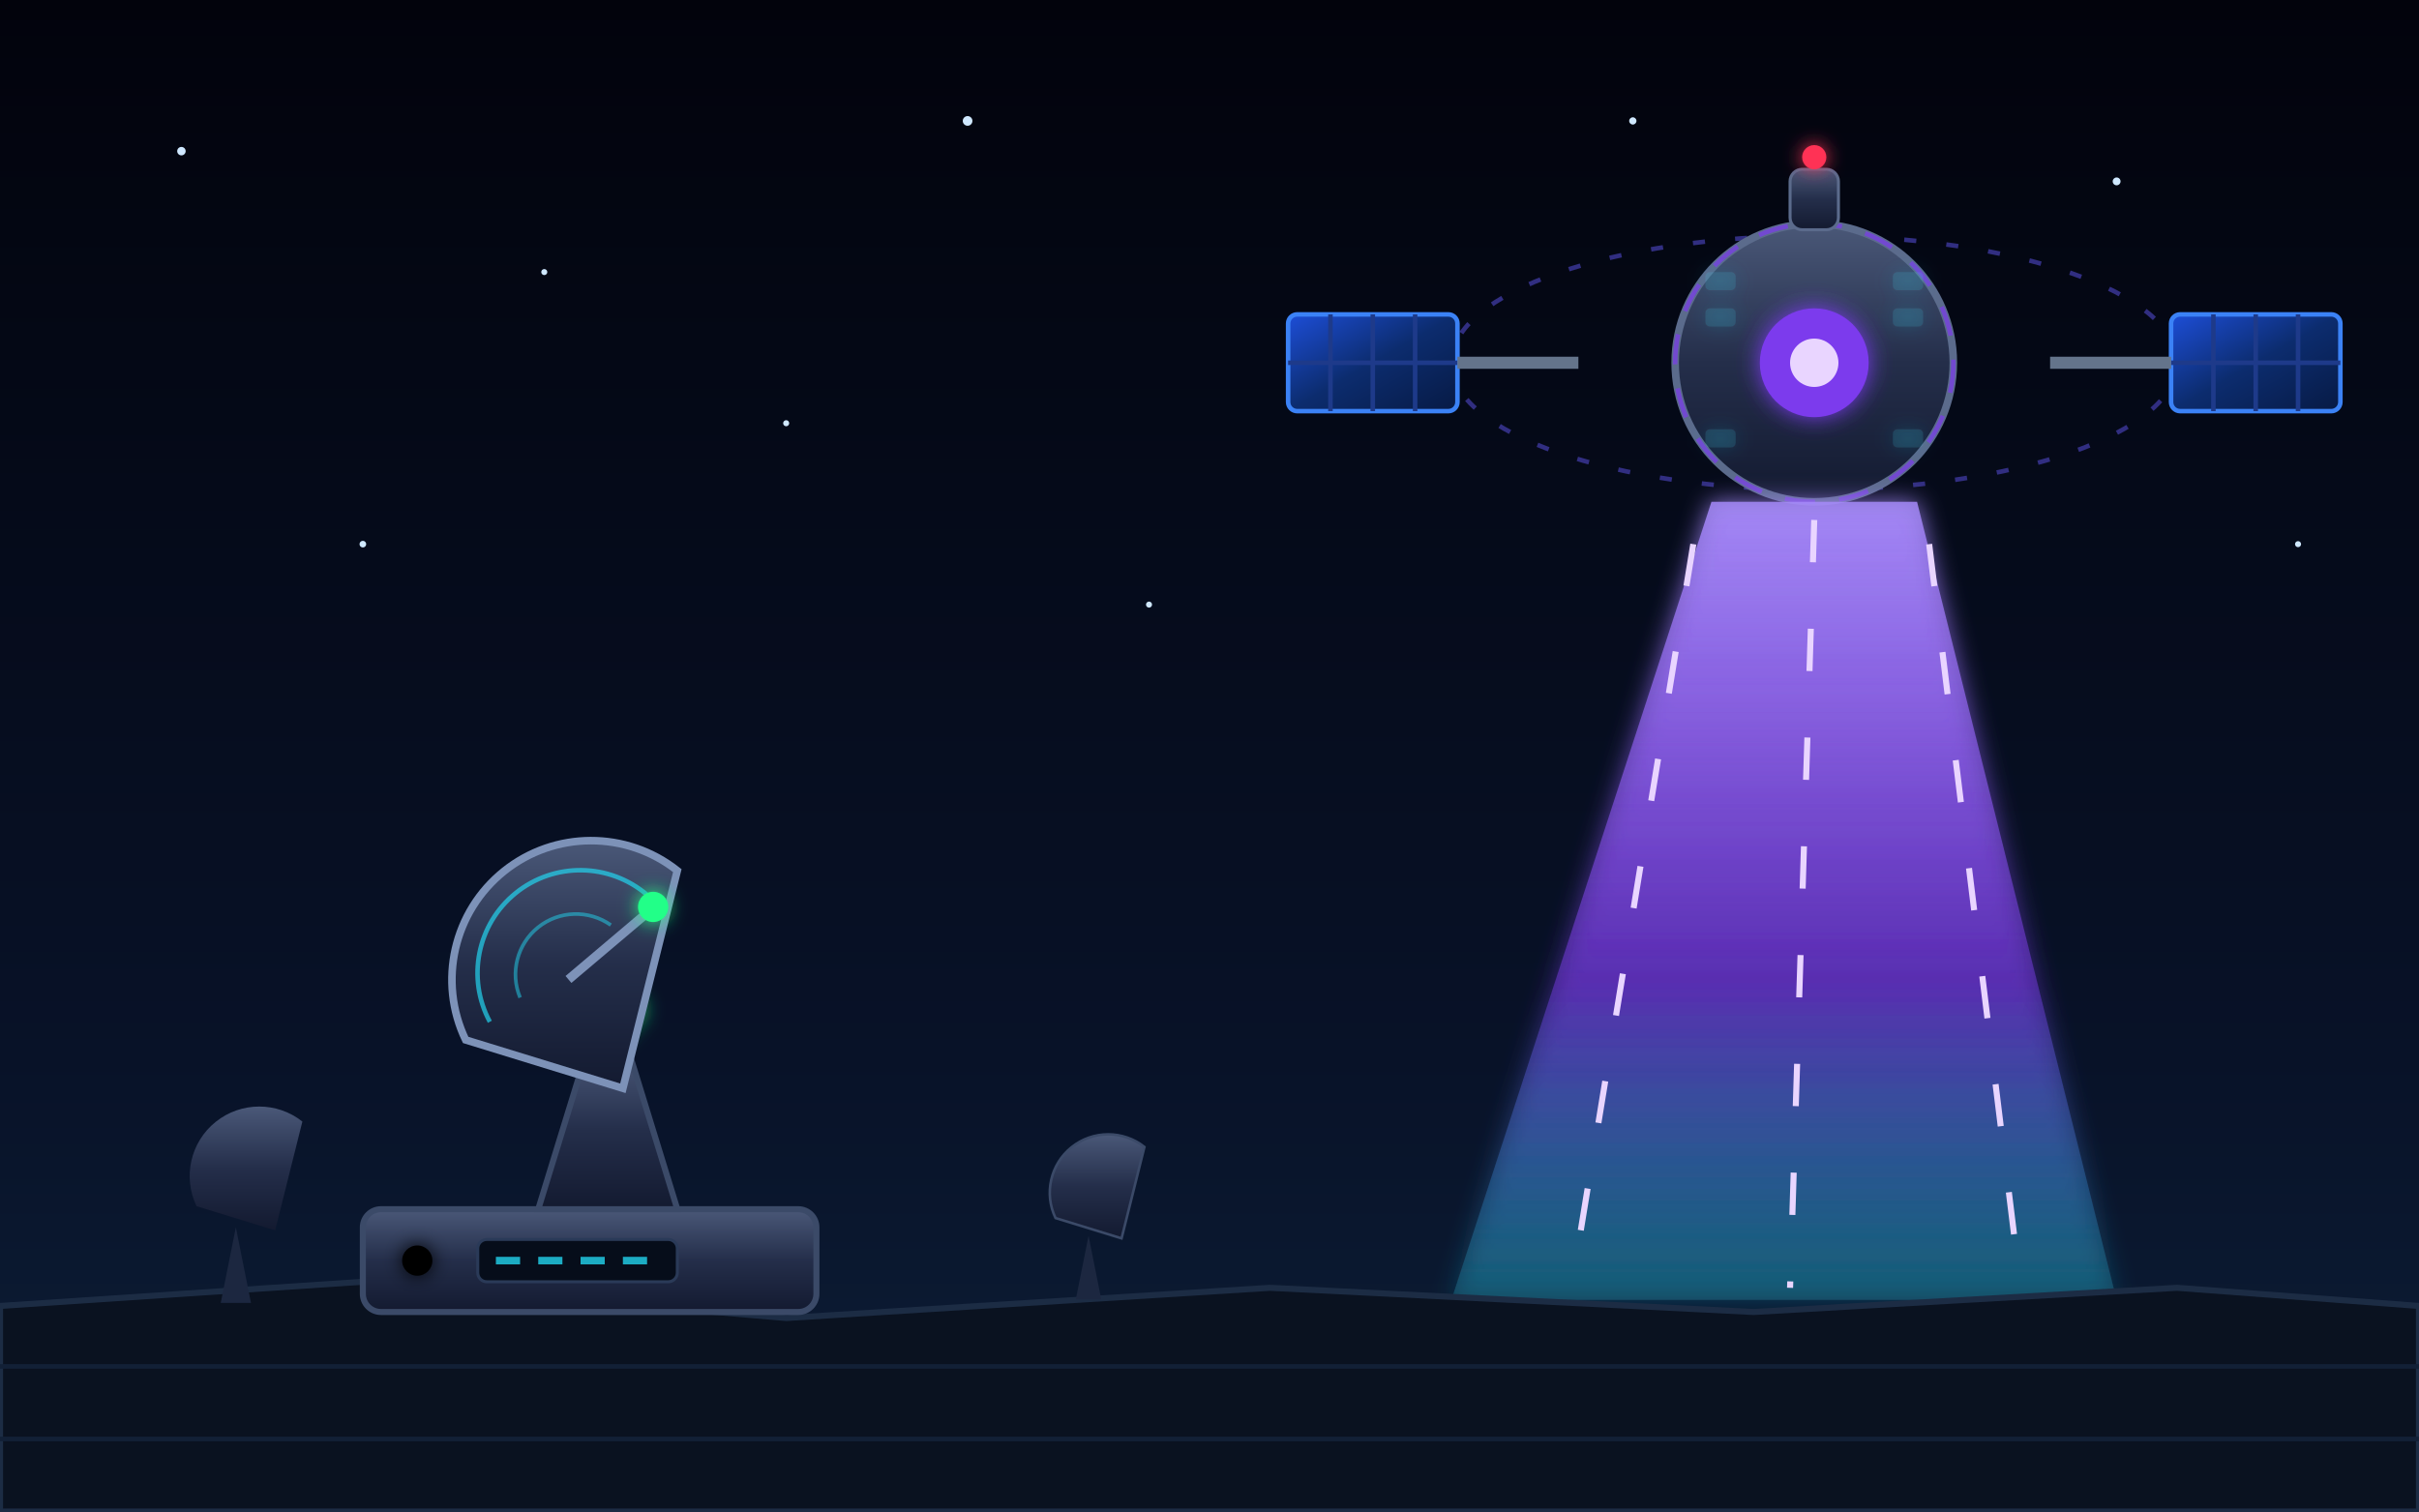
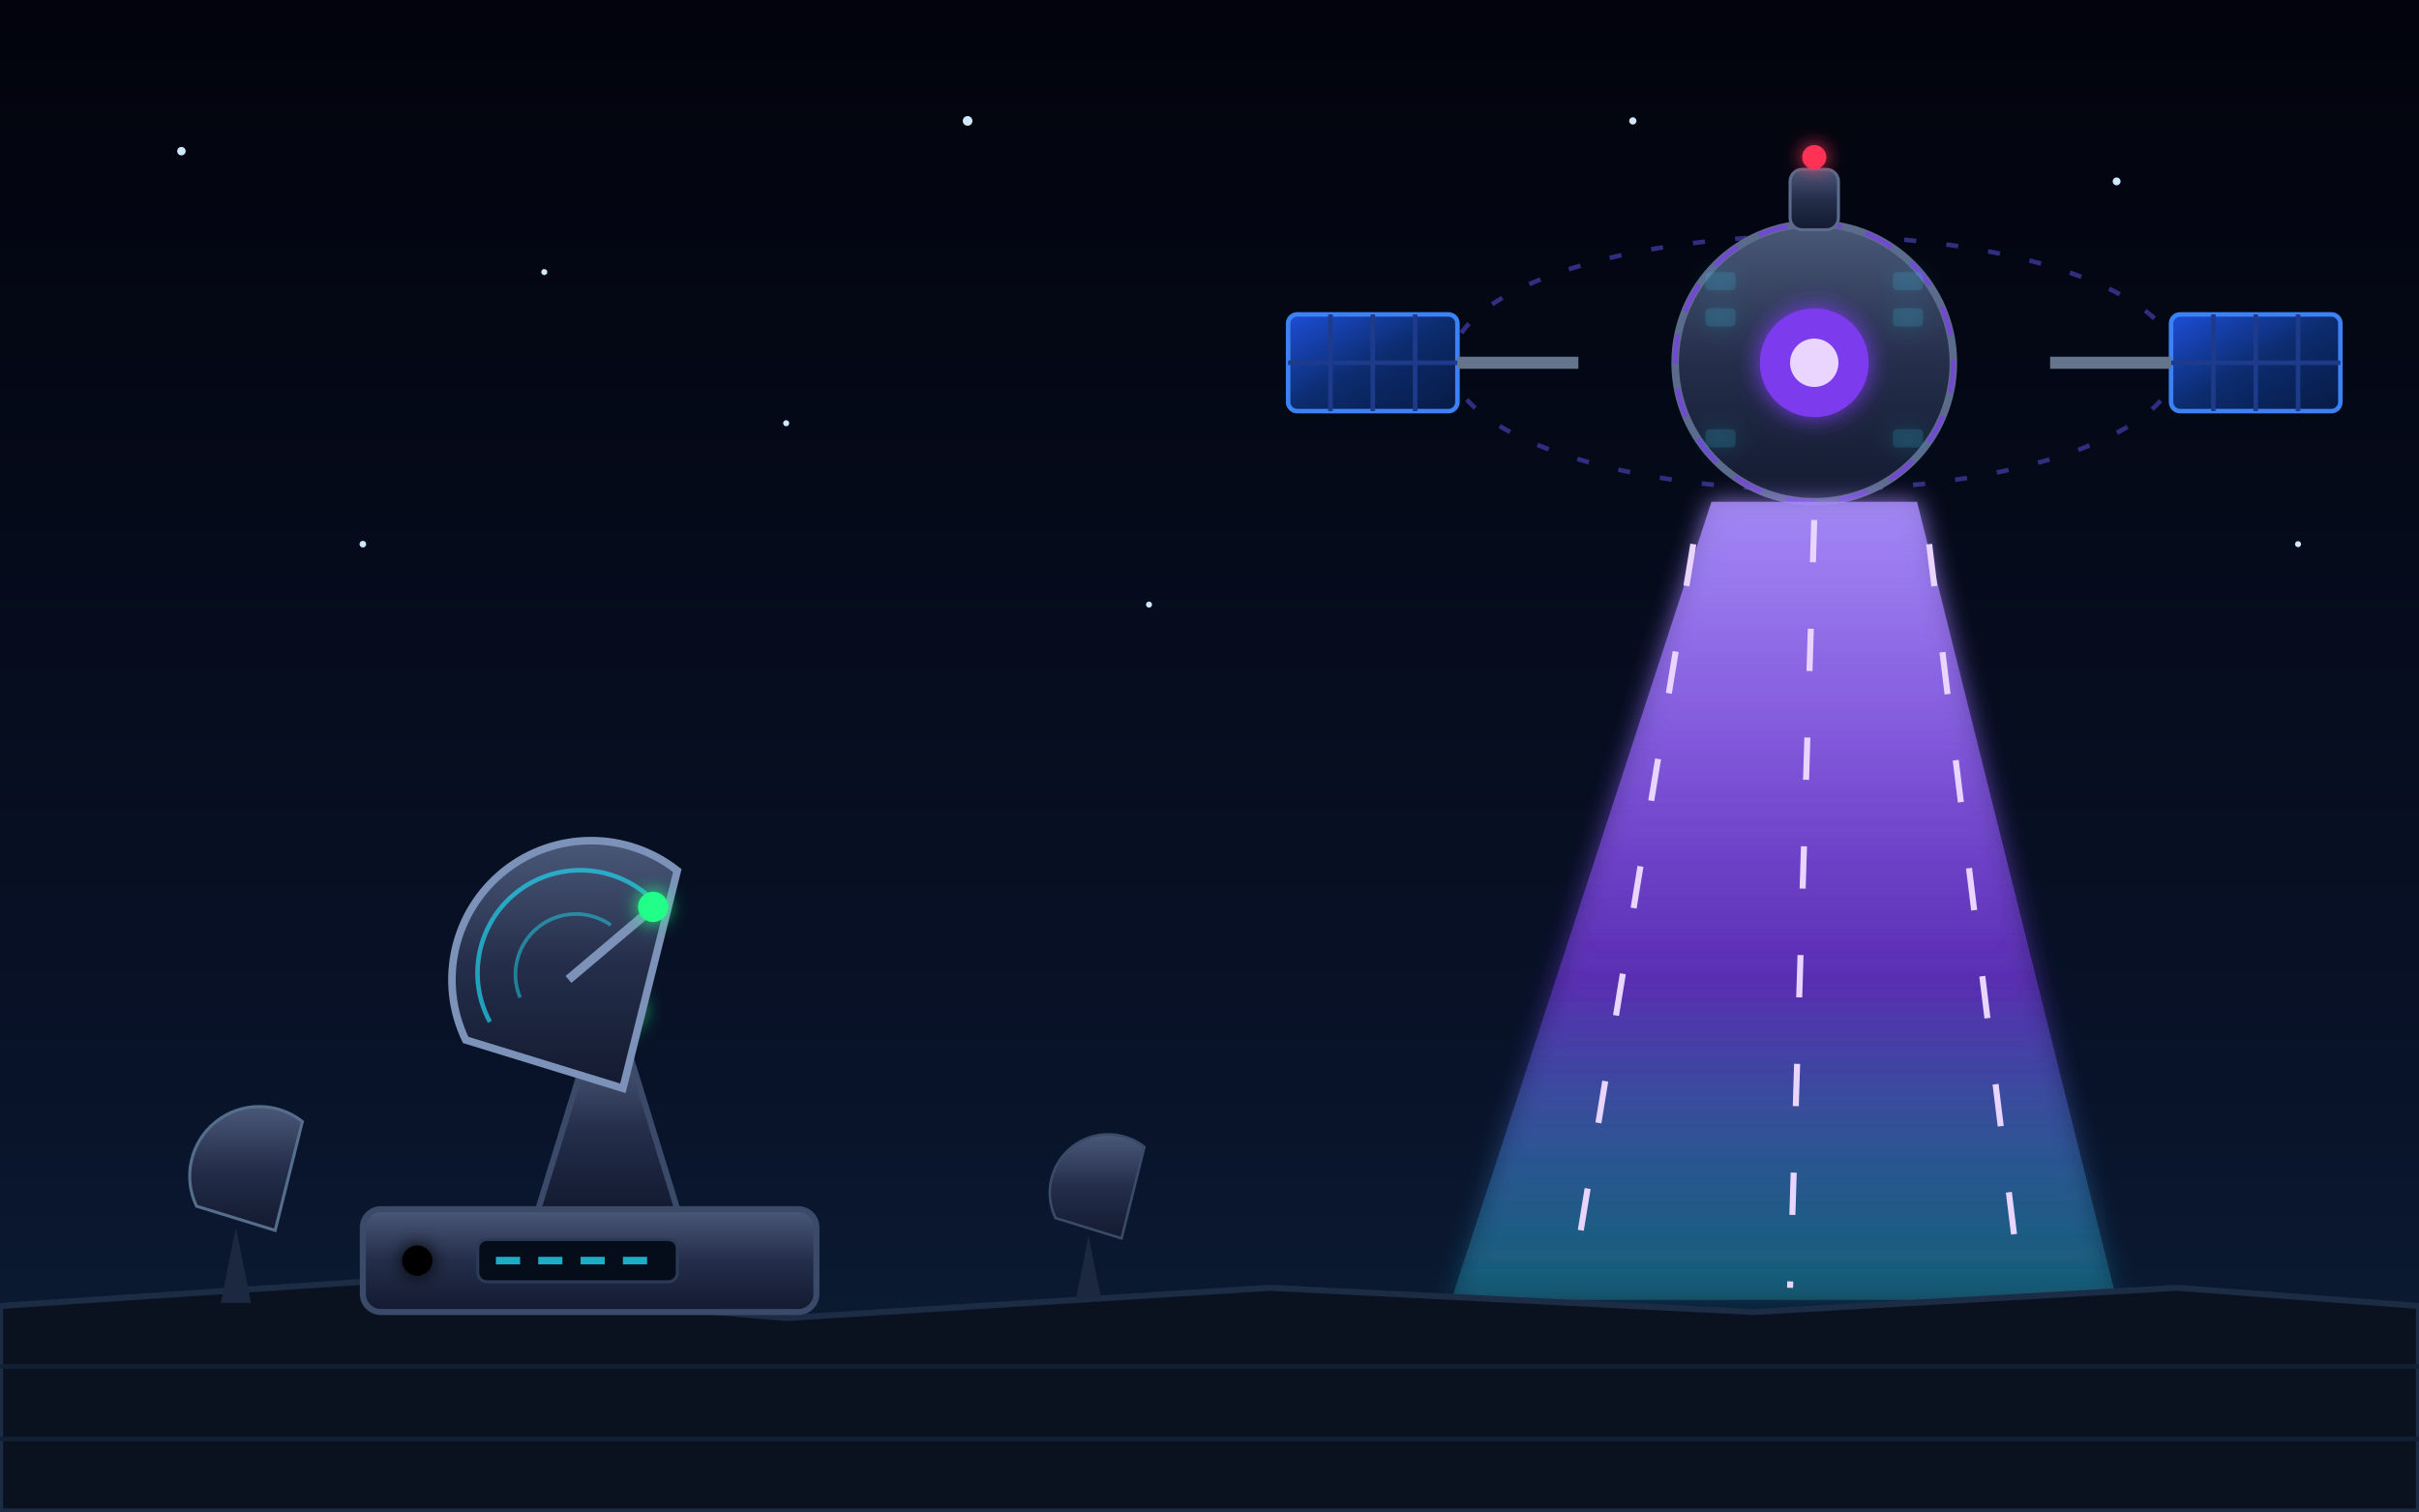
<svg xmlns="http://www.w3.org/2000/svg" width="720" height="450" viewBox="0 0 800 500" role="img" aria-label="Frontier Model Delegation">
  <style>
    /* Master relay: 12s. uplink packet → station compute → wide downlink beam */
    .star { animation: twinkle 3s ease-in-out infinite alternate; }
    @keyframes twinkle { from { opacity: .15; } to { opacity: .9; } }

    .dish-head { transform-box: fill-box; transform-origin: 80% 80%; animation: track 12s ease-in-out infinite; }
    @keyframes track {
      0%,8% { transform: rotate(6deg); } 20%,70% { transform: rotate(-4deg); } 90%,100% { transform: rotate(6deg); }
    }
    .packet { animation: uplink 12s cubic-bezier(.45,.1,.6,.9) infinite; }
    @keyframes uplink {
      0%,6%  { transform: translate(0,0) scale(1); opacity: 0; }
      8%     { opacity: 1; }
      28%    { transform: translate(388px,-268px) scale(.55); opacity: 1; }
      30%,100% { transform: translate(388px,-268px) scale(.2); opacity: 0; }
    }
    .uplink-trail { stroke-dasharray: 5 16; opacity: 0; animation: trailUp 12s linear infinite; }
    @keyframes trailUp {
      0%,6% { opacity: 0; } 9%,27% { opacity: .8; stroke-dashoffset: 0; }
      27.01% { stroke-dashoffset: -210; } 31%,100% { opacity: 0; }
    }
    .wing { transform-box: fill-box; transform-origin: center; animation: wingSpin 14s linear infinite; }
    @keyframes wingSpin { to { transform: rotate(360deg); } }
    .proc { opacity: .15; animation: compute 12s linear infinite; }
    @keyframes compute {
      0%,29% { opacity: .15; }
      31% { opacity: 1; } 34% { opacity: .2; } 37% { opacity: 1; } 40% { opacity: .25; }
      43% { opacity: 1; } 47% { opacity: 1; } 55%,100% { opacity: .15; }
    }
    .hub-core { transform-box: fill-box; transform-origin: center; animation: hubCharge 12s ease infinite; }
    @keyframes hubCharge {
      0%,28% { transform: scale(1); opacity: .5; }
      45%   { transform: scale(1.35); opacity: 1; }
      52%   { transform: scale(1.1); opacity: 1; }
      75%   { transform: scale(1); opacity: .6; }
      100%  { transform: scale(1); opacity: .5; }
    }
    .downbeam { transform-box: fill-box; transform-origin: top center; animation: beamDown 12s ease infinite; }
    @keyframes beamDown {
      0%,48% { transform: scaleY(0); opacity: 0; }
      54%    { transform: scaleY(1); opacity: .95; }
      80%    { transform: scaleY(1); opacity: .95; }
      90%,100% { transform: scaleY(1); opacity: 0; }
    }
    .beam-data { stroke-dasharray: 14 22; animation: dataFall 1s linear infinite, beamDataFade 12s linear infinite; }
    @keyframes dataFall { to { stroke-dashoffset: 36; } }
    @keyframes beamDataFade { 0%,50% { opacity: 0; } 55%,80% { opacity: 1; } 88%,100% { opacity: 0; } }
    .rx-glow { opacity: 0; transform-box: fill-box; transform-origin: center; animation: rxPulse 12s ease infinite; }
    @keyframes rxPulse {
      0%,54% { opacity: 0; transform: scale(.4); }
      60% { opacity: 1; transform: scale(1); }
      80% { opacity: .8; transform: scale(1.15); }
      90%,100% { opacity: 0; transform: scale(.4); }
    }
    .ground-lamp { animation: gLamp 12s linear infinite; }
    @keyframes gLamp { 0%,53% { fill: #ffb020; } 56%,88% { fill: #22ff88; } 92%,100% { fill: #ffb020; } }
    .orbit-ring { transform-box: fill-box; transform-origin: center; animation: wingSpin 30s linear infinite reverse; }
  </style>
  <defs>
    <linearGradient id="space" x1="0" y1="0" x2="0" y2="1">
      <stop offset="0" stop-color="#02030c" />
      <stop offset=".7" stop-color="#081228" />
      <stop offset="1" stop-color="#0d1f38" />
    </linearGradient>
    <linearGradient id="beamG" x1="0" y1="0" x2="0" y2="1">
      <stop offset="0" stop-color="#a78bfa" stop-opacity=".85" />
      <stop offset=".6" stop-color="#7c3aed" stop-opacity=".45" />
      <stop offset="1" stop-color="#22d3ee" stop-opacity=".2" />
    </linearGradient>
    <linearGradient id="panel" x1="0" y1="0" x2="1" y2="1">
      <stop offset="0" stop-color="#1d4ed8" />
      <stop offset=".5" stop-color="#0c2c6e" />
      <stop offset="1" stop-color="#071a44" />
    </linearGradient>
    <linearGradient id="hull4" x1="0" y1="0" x2="0" y2="1">
      <stop offset="0" stop-color="#4a5878" />
      <stop offset=".5" stop-color="#242e4a" />
      <stop offset="1" stop-color="#131a30" />
    </linearGradient>
    <filter id="glowV" x="-80%" y="-80%" width="260%" height="260%">
      <feGaussianBlur stdDeviation="4" result="b" />
      <feMerge>
        <feMergeNode in="b" />
        <feMergeNode in="SourceGraphic" />
      </feMerge>
    </filter>
    <filter id="glowC4" x="-80%" y="-80%" width="260%" height="260%">
      <feGaussianBlur stdDeviation="3" result="b" />
      <feMerge>
        <feMergeNode in="b" />
        <feMergeNode in="SourceGraphic" />
      </feMerge>
    </filter>
  </defs>
  <rect width="800" height="500" fill="url(#space)" />
  <g fill="#cfe8ff">
    <circle class="star" cx="60" cy="50" r="1.4" />
    <circle class="star" cx="180" cy="90" r="1" style="animation-delay:.7s" />
    <circle class="star" cx="320" cy="40" r="1.6" style="animation-delay:1.2s" />
    <circle class="star" cx="450" cy="120" r="1" style="animation-delay:.3s" />
    <circle class="star" cx="700" cy="60" r="1.3" style="animation-delay:1.8s" />
    <circle class="star" cx="760" cy="180" r="1" style="animation-delay:.9s" />
    <circle class="star" cx="120" cy="180" r="1.1" style="animation-delay:2.2s" />
    <circle class="star" cx="260" cy="140" r="1" style="animation-delay:1.5s" />
    <circle class="star" cx="540" cy="40" r="1.2" style="animation-delay:.5s" />
    <circle class="star" cx="380" cy="200" r="1" style="animation-delay:2.6s" />
  </g>
  <g transform="translate(600 120)">
    <ellipse class="orbit-ring" rx="120" ry="42" fill="none" stroke="#312e81" stroke-width="1.5" stroke-dasharray="4 10" />
    <g class="wing">
      <g transform="translate(-118 0)">
        <rect x="-56" y="-16" width="56" height="32" rx="3" fill="url(#panel)" stroke="#3b82f6" stroke-width="1.5" />
        <path d="M-42 -16 v32 M-28 -16 v32 M-14 -16 v32 M-56 0 h56" stroke="#1e3a8a" stroke-width="1.5" />
        <line x1="0" y1="0" x2="40" y2="0" stroke="#64748b" stroke-width="4" />
      </g>
      <g transform="translate(118 0)">
        <rect x="0" y="-16" width="56" height="32" rx="3" fill="url(#panel)" stroke="#3b82f6" stroke-width="1.5" />
        <path d="M14 -16 v32 M28 -16 v32 M42 -16 v32 M0 0 h56" stroke="#1e3a8a" stroke-width="1.5" />
        <line x1="0" y1="0" x2="-40" y2="0" stroke="#64748b" stroke-width="4" />
      </g>
    </g>
    <circle r="46" fill="url(#hull4)" stroke="#5b6b8c" stroke-width="2.5" />
    <circle r="46" fill="none" stroke="#7c3aed" stroke-width="1.5" stroke-dasharray="10 8" opacity=".7" />
    <circle class="hub-core" r="18" fill="#7c3aed" filter="url(#glowV)" />
    <circle class="hub-core" r="8" fill="#e9d5ff" style="animation-delay:.1s" />
    <g fill="#22d3ee" filter="url(#glowC4)">
      <rect class="proc" x="-36" y="-30" width="10" height="6" rx="1.5" />
      <rect class="proc" x="-36" y="-18" width="10" height="6" rx="1.5" style="animation-delay:.15s" />
      <rect class="proc" x="26" y="-30" width="10" height="6" rx="1.5" style="animation-delay:.3s" />
      <rect class="proc" x="26" y="-18" width="10" height="6" rx="1.5" style="animation-delay:.45s" />
      <rect class="proc" x="-36" y="22" width="10" height="6" rx="1.5" style="animation-delay:.6s" />
      <rect class="proc" x="26" y="22" width="10" height="6" rx="1.5" style="animation-delay:.75s" />
    </g>
    <rect x="-8" y="-64" width="16" height="20" rx="4" fill="url(#hull4)" stroke="#5b6b8c" />
    <circle cx="0" cy="-68" r="4" fill="#ff3355" filter="url(#glowC4)" />
  </g>
  <g class="downbeam">
    <polygon points="566,166 634,166 700,430 480,430" fill="url(#beamG)" filter="url(#glowV)" />
    <g stroke="#e9d5ff" stroke-width="2" fill="none" class="beam-data">
      <line x1="560" y1="180" x2="520" y2="424" />
      <line x1="600" y1="172" x2="592" y2="426" />
      <line x1="638" y1="180" x2="668" y2="424" />
    </g>
  </g>
  <ellipse class="rx-glow" cx="590" cy="432" rx="120" ry="14" fill="#7c3aed" filter="url(#glowV)" />
  <path d="M0 432 L120 424 L260 436 L420 426 L580 434 L720 426 L800 432 V500 H0 Z" fill="#0a1220" stroke="#1c2c44" stroke-width="2" />
  <path d="M0 452 H800 M0 476 H800" stroke="#122036" stroke-width="1.5" />
  <g transform="translate(150 340)">
    <line class="uplink-trail" x1="52" y1="-6" x2="440" y2="-274" stroke="#22ff88" stroke-width="2.5" filter="url(#glowC4)" />
    <g class="packet" filter="url(#glowC4)">
      <rect x="44" y="-14" width="16" height="16" rx="3" transform="rotate(45 52 -6)" fill="#052e16" stroke="#22ff88" stroke-width="2" />
      <circle cx="52" cy="-6" r="3" fill="#baffdd" />
    </g>
    <rect x="-30" y="60" width="150" height="34" rx="6" fill="url(#hull4)" stroke="#3b4a68" stroke-width="2" />
    <circle class="ground-lamp" cx="-12" cy="77" r="5" filter="url(#glowC4)" />
    <rect x="8" y="70" width="66" height="14" rx="3" fill="#060d1a" stroke="#2a3a58" />
    <path d="M14 77 h8 M28 77 h8 M42 77 h8 M56 77 h8" stroke="#22d3ee" stroke-width="2.5" opacity=".8" />
    <path d="M28 60 L44 8 h14 L74 60 Z" fill="url(#hull4)" stroke="#3b4a68" stroke-width="2" />
-     <g class="dish-head" transform="translate(30 -22)">
-       <path d="M-26 26 A46 46 0 0 1 44 -30 L26 42 Z" fill="url(#hull4)" stroke="#7d92b8" stroke-width="2.5" />
-       <path d="M-18 20 A34 34 0 0 1 34 -22" fill="none" stroke="#22d3ee" stroke-width="1.5" opacity=".7" />
-       <path d="M-8 12 A20 20 0 0 1 22 -12" fill="none" stroke="#22d3ee" stroke-width="1.2" opacity=".5" />
-       <line x1="8" y1="6" x2="34" y2="-16" stroke="#7d92b8" stroke-width="3" />
-       <circle cx="36" cy="-18" r="5" fill="#22ff88" filter="url(#glowC4)" />
+     <g transform="translate(30 -22)">
+       <g class="dish-head">
+         <path d="M-26 26 A46 46 0 0 1 44 -30 L26 42 Z" fill="url(#hull4)" stroke="#7d92b8" stroke-width="2.5" />
+         <path d="M-18 20 A34 34 0 0 1 34 -22" fill="none" stroke="#22d3ee" stroke-width="1.5" opacity=".7" />
+         <path d="M-8 12 A20 20 0 0 1 22 -12" fill="none" stroke="#22d3ee" stroke-width="1.2" opacity=".5" />
+         <line x1="8" y1="6" x2="34" y2="-16" stroke="#7d92b8" stroke-width="3" />
+         <circle cx="36" cy="-18" r="5" fill="#22ff88" filter="url(#glowC4)" />
+       </g>
    </g>
    <g transform="translate(-72 46) scale(.5)">
-       <path d="M-26 26 A46 46 0 0 1 44 -30 L26 42 Z" fill="url(#hull4)" stroke="#54engagement" stroke-width="2" />
+       <path d="M-26 26 A46 46 0 0 1 44 -30 L26 42 Z" fill="url(#hull4)" stroke="#546e8c" stroke-width="2" />
      <path d="M0 40 L10 90 h-20 Z" fill="#1c2740" />
    </g>
    <g transform="translate(210 52) scale(.42)">
      <path d="M-26 26 A46 46 0 0 1 44 -30 L26 42 Z" fill="url(#hull4)" stroke="#3b4a68" stroke-width="2" />
      <path d="M0 40 L10 90 h-20 Z" fill="#1c2740" />
    </g>
  </g>
</svg>
